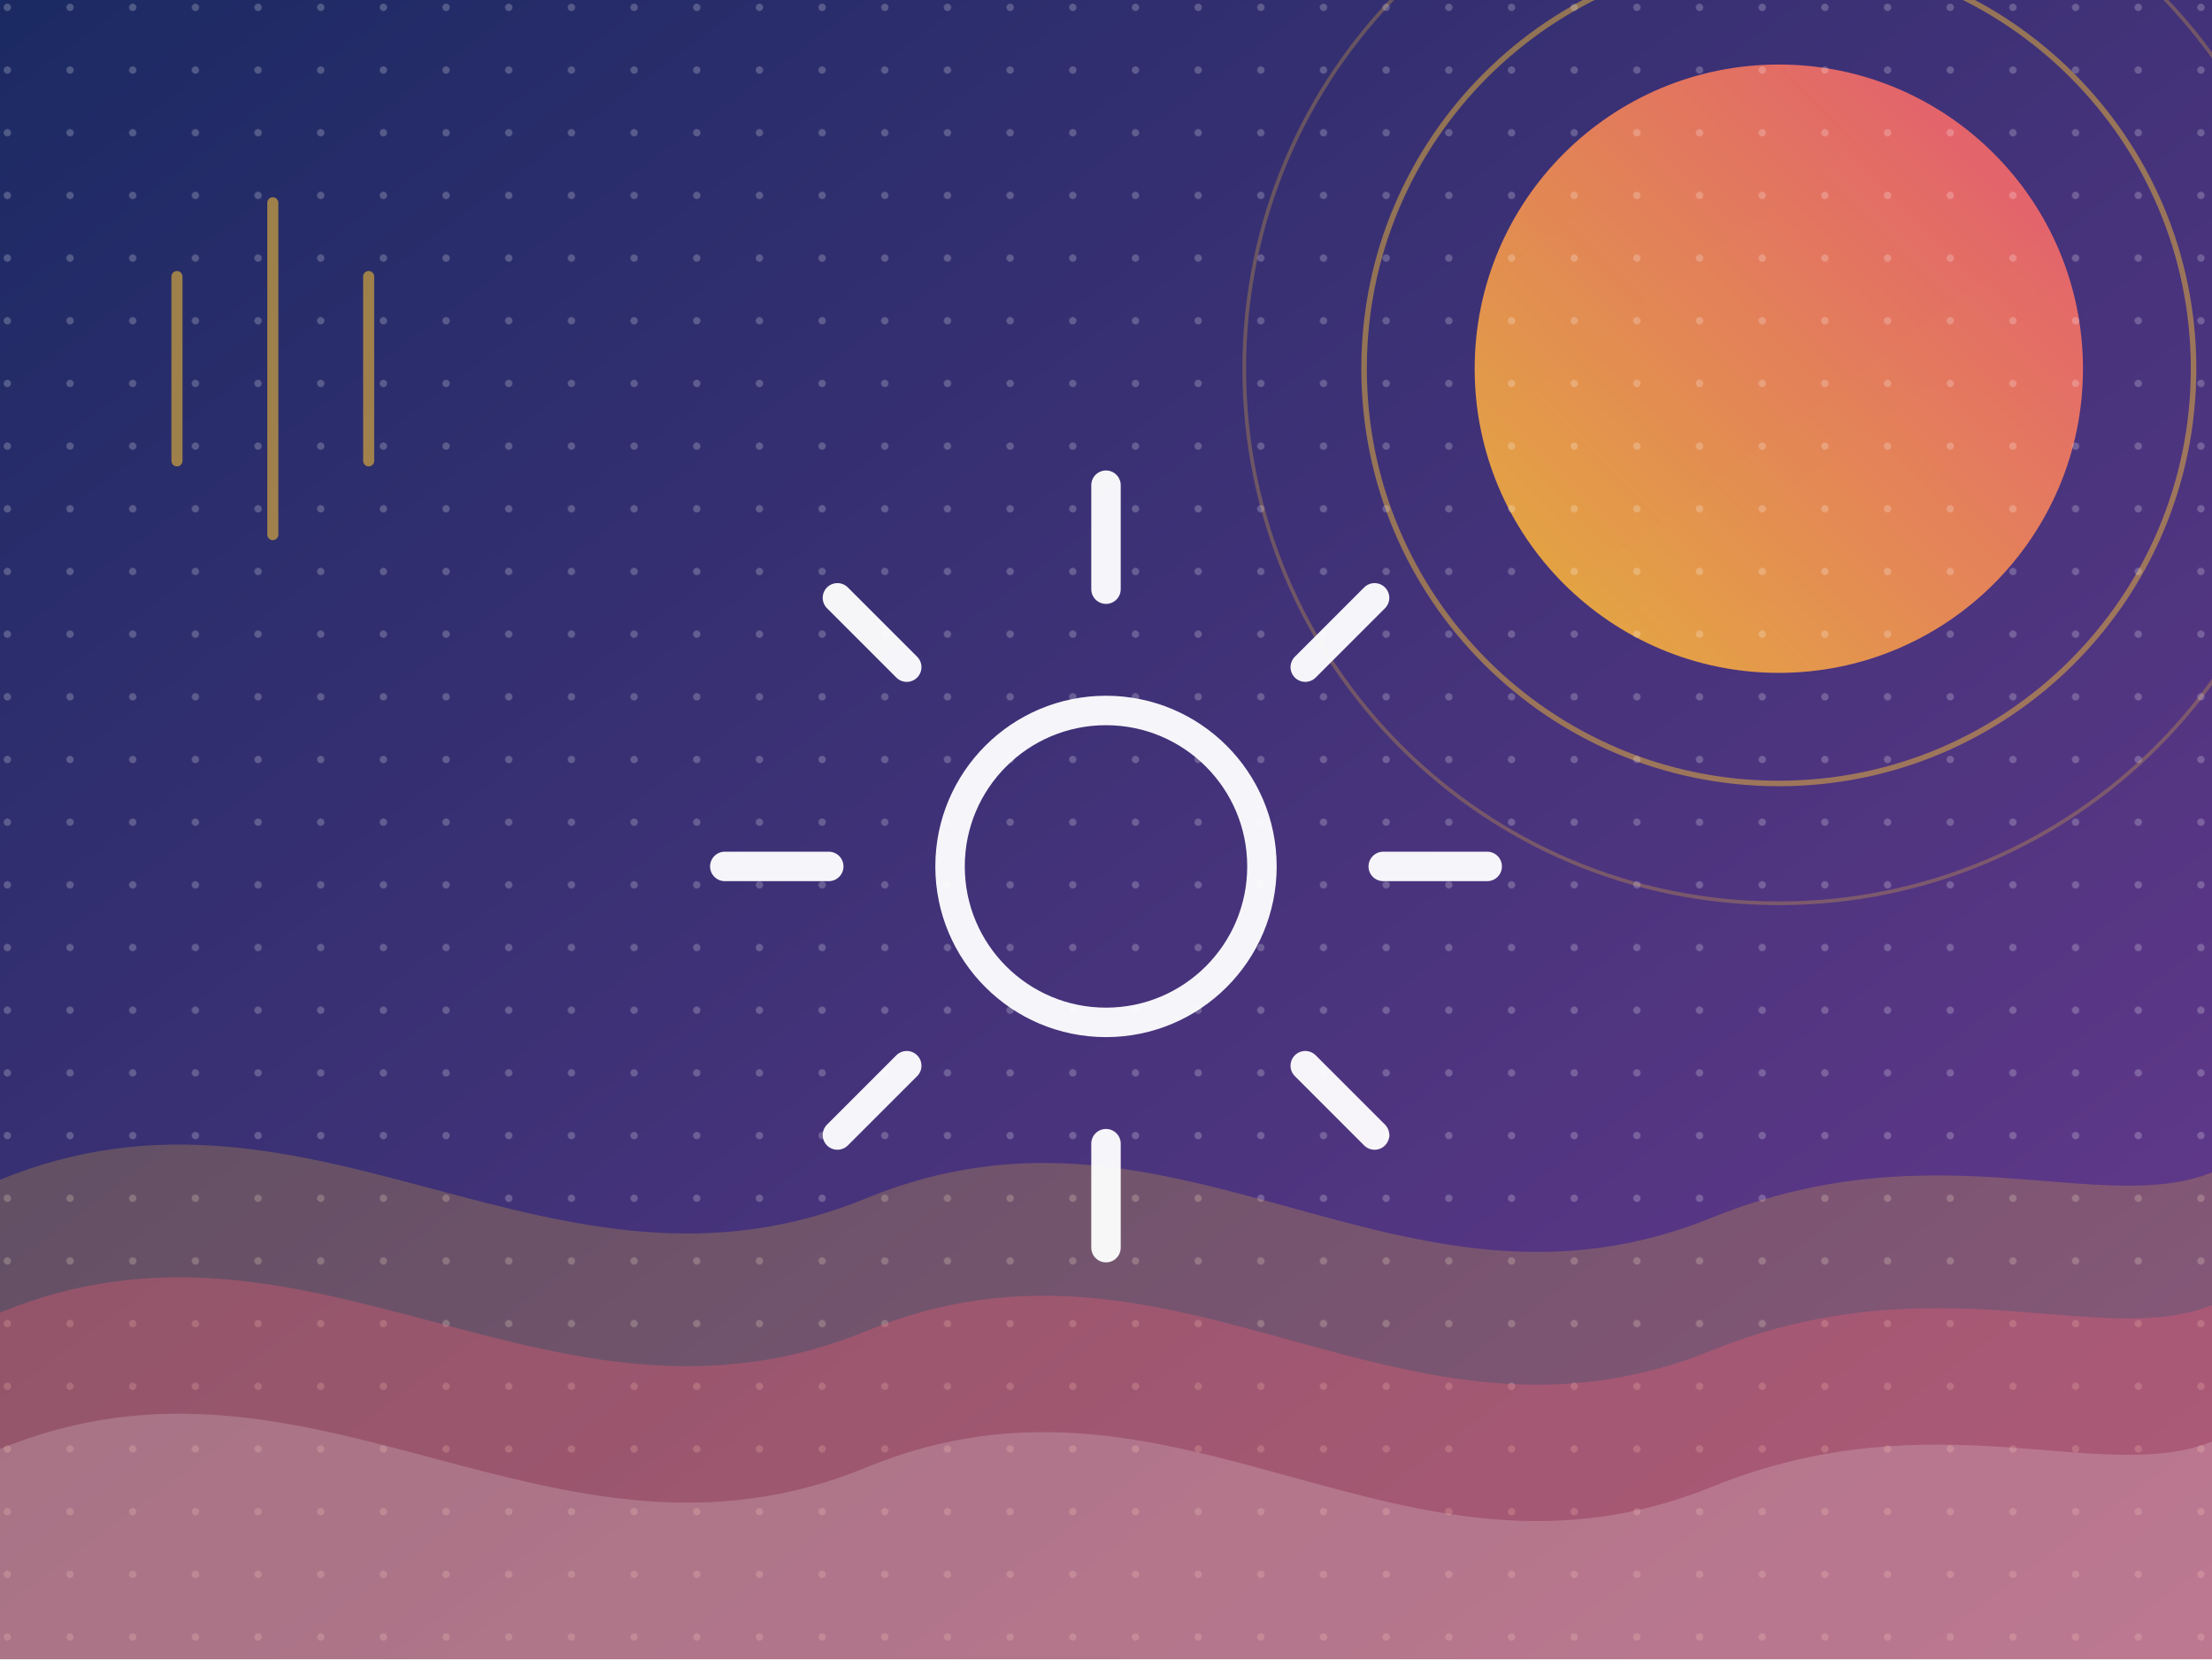
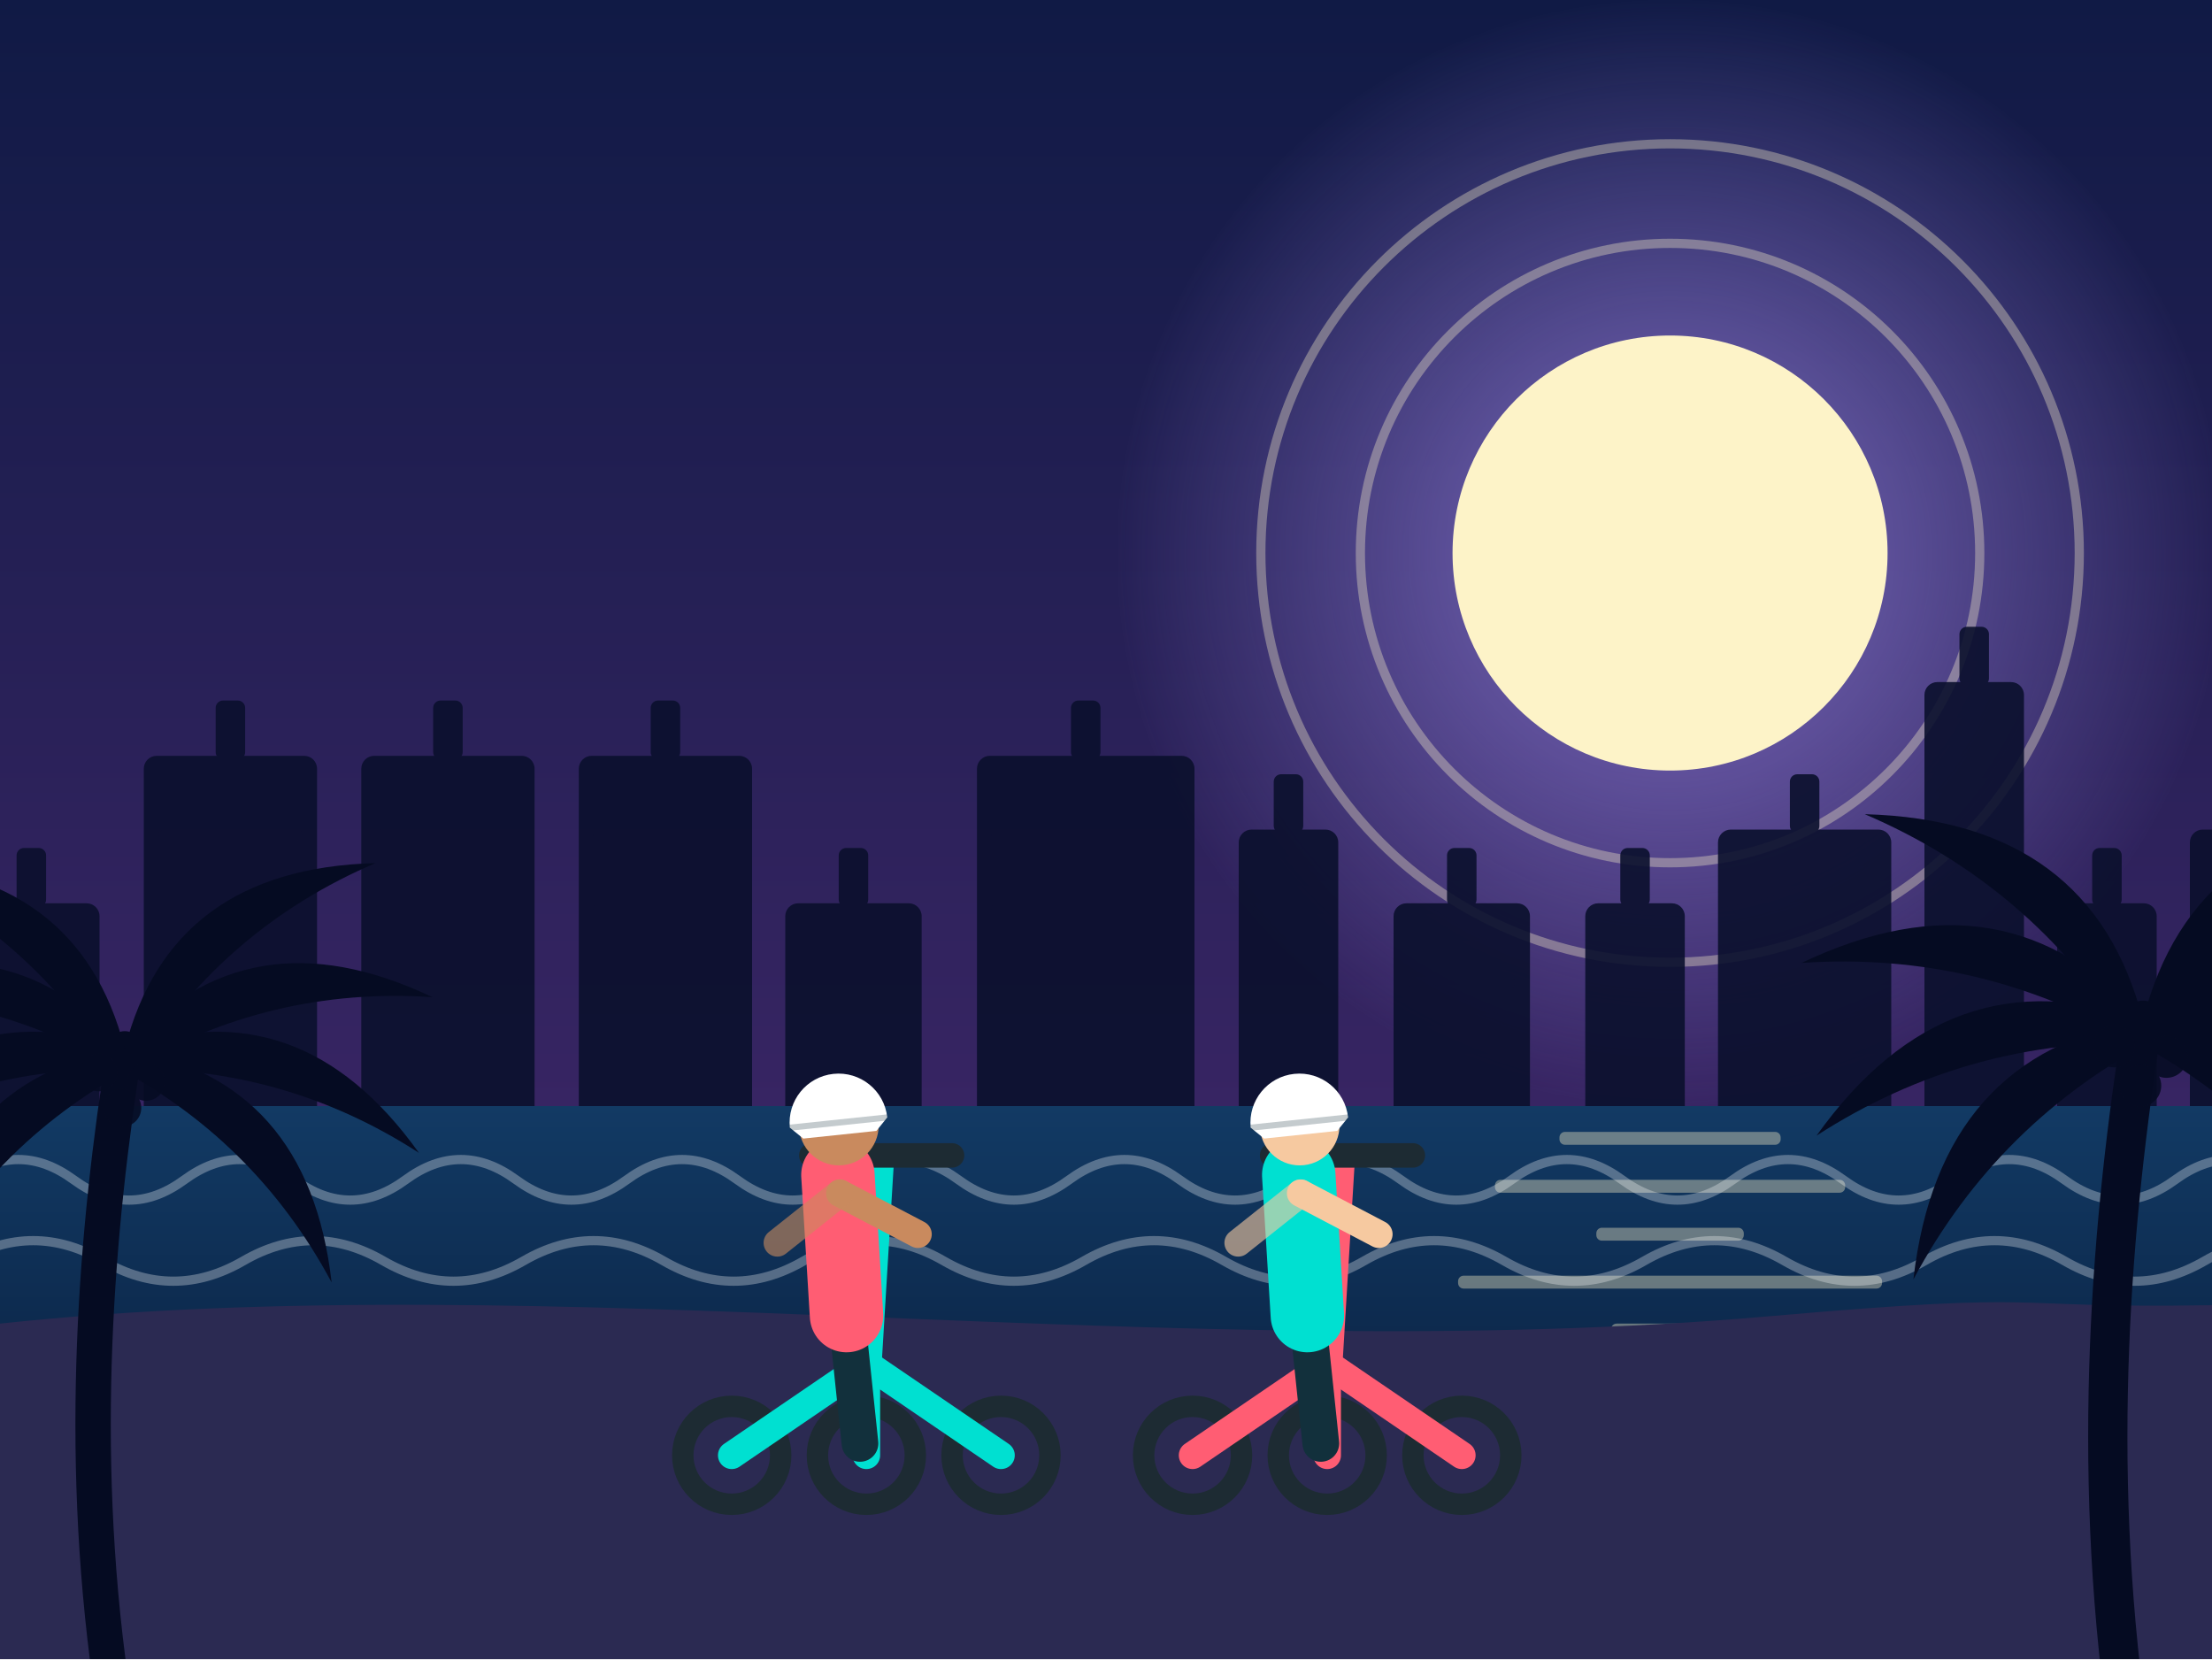
- <svg xmlns="http://www.w3.org/2000/svg" viewBox="0 0 1200 900" width="1200" height="900" role="img" aria-label="tour night">
+ <svg xmlns="http://www.w3.org/2000/svg" viewBox="0 0 1200 900" width="1200" height="900" preserveAspectRatio="xMidYMid slice" role="img" aria-label="A private night chariot tour lit up in South Beach">
  <defs>
-     <linearGradient id="g1" x1="0" y1="0" x2="1" y2="1">
-       <stop offset="0" stop-color="#1b2a63" />
-       <stop offset="1" stop-color="#6a3a8f" />
+     <linearGradient id="sky" x1="0" y1="0" x2="0" y2="1">
+       <stop offset="0" stop-color="#101a45" />
+       <stop offset="1" stop-color="#4b2a72" />
    </linearGradient>
-     <linearGradient id="g2" x1="0" y1="1" x2="1" y2="0">
-       <stop offset="0" stop-color="#ffc531" />
-       <stop offset="1" stop-color="#ff5d73" />
+     <linearGradient id="sea" x1="0" y1="0" x2="0" y2="1">
+       <stop offset="0" stop-color="#123a64" />
+       <stop offset="1" stop-color="#05132e" />
    </linearGradient>
-     <pattern id="dots" width="34" height="34" patternUnits="userSpaceOnUse">
-       <circle cx="4" cy="4" r="2" fill="#ffffff" opacity=".22" />
-     </pattern>
+     <radialGradient id="glow" cx=".5" cy=".5" r=".5">
+       <stop offset="0" stop-color="#8f7bd6" stop-opacity=".85" />
+       <stop offset="1" stop-color="#8f7bd6" stop-opacity="0" />
+     </radialGradient>
  </defs>
-   <rect width="1200" height="900" fill="url(#g1)" />
-   <circle cx="965" cy="200" r="165" fill="url(#g2)" opacity=".85" />
-   <circle cx="965" cy="200" r="225" fill="none" stroke="#ffc531" stroke-width="3" opacity=".45" />
-   <circle cx="965" cy="200" r="290" fill="none" stroke="#ffc531" stroke-width="2" opacity=".25" />
-   <rect width="1200" height="900" fill="url(#dots)" />
-   <path d="M0 640 C170 570 300 720 470 650 C640 580 760 730 930 660 C1050 612 1140 660 1200 636 L1200 900 L0 900 Z" fill="#ffc531" opacity=".22" />
-   <path d="M0 712 C170 642 300 792 470 722 C640 652 760 802 930 732 C1050 684 1140 732 1200 708 L1200 900 L0 900 Z" fill="#ff5d73" opacity=".3" />
-   <path d="M0 786 C170 716 300 866 470 796 C640 726 760 876 930 806 C1050 758 1140 806 1200 782 L1200 900 L0 900 Z" fill="#ffffff" opacity=".18" />
-   <g transform="translate(365 235) scale(4.7)" fill="none" stroke="#ffffff" stroke-width="3.4" stroke-linecap="round" stroke-linejoin="round" opacity=".95">
-     <path d="M50 50 m-18 0 a18 18 0 1 0 36 0 a18 18 0 1 0 -36 0 M50 18 L50 6 M50 94 L50 82 M18 50 L6 50 M94 50 L82 50 M27 27 L19 19 M81 81 L73 73 M27 73 L19 81 M81 19 L73 27" />
+   <rect width="1200" height="900" fill="url(#sky)" />
+   <circle cx="906" cy="300" r="300" fill="url(#glow)" />
+   <circle cx="906" cy="300" r="118" fill="#fdf3c8" />
+   <g fill="none" stroke="#fdf3c8" stroke-width="5" opacity=".35">
+     <circle cx="906" cy="300" r="168" />
+     <circle cx="906" cy="300" r="222" />
  </g>
-   <g stroke="#ffc531" stroke-width="6" stroke-linecap="round" opacity=".55">
-     <path d="M96 150 L96 250" />
-     <path d="M148 110 L148 290" />
-     <path d="M200 150 L200 250" />
+   <g fill="#0a0f2c" opacity=".9">
+     <rect x="-20" y="490" width="74" height="122" rx="7" />
+     <rect x="9.0" y="460" width="16" height="32" rx="4" />
+     <rect x="-12" y="530" width="58" height="6" rx="3" opacity=".4" />
+     <rect x="78" y="410" width="94" height="202" rx="7" />
+     <rect x="117.0" y="380" width="16" height="32" rx="4" />
+     <rect x="86" y="450" width="78" height="6" rx="3" opacity=".4" />
+     <rect x="86" y="490" width="78" height="6" rx="3" opacity=".4" />
+     <rect x="86" y="530" width="78" height="6" rx="3" opacity=".4" />
+     <rect x="196" y="410" width="94" height="202" rx="7" />
+     <rect x="235.0" y="380" width="16" height="32" rx="4" />
+     <rect x="204" y="450" width="78" height="6" rx="3" opacity=".4" />
+     <rect x="204" y="490" width="78" height="6" rx="3" opacity=".4" />
+     <rect x="204" y="530" width="78" height="6" rx="3" opacity=".4" />
+     <rect x="314" y="410" width="94" height="202" rx="7" />
+     <rect x="353.0" y="380" width="16" height="32" rx="4" />
+     <rect x="322" y="450" width="78" height="6" rx="3" opacity=".4" />
+     <rect x="322" y="490" width="78" height="6" rx="3" opacity=".4" />
+     <rect x="322" y="530" width="78" height="6" rx="3" opacity=".4" />
+     <rect x="426" y="490" width="74" height="122" rx="7" />
+     <rect x="455.0" y="460" width="16" height="32" rx="4" />
+     <rect x="434" y="530" width="58" height="6" rx="3" opacity=".4" />
+     <rect x="530" y="410" width="118" height="202" rx="7" />
+     <rect x="581.0" y="380" width="16" height="32" rx="4" />
+     <rect x="538" y="450" width="102" height="6" rx="3" opacity=".4" />
+     <rect x="538" y="490" width="102" height="6" rx="3" opacity=".4" />
+     <rect x="538" y="530" width="102" height="6" rx="3" opacity=".4" />
+     <rect x="672" y="450" width="54" height="162" rx="7" />
+     <rect x="691.0" y="420" width="16" height="32" rx="4" />
+     <rect x="680" y="490" width="38" height="6" rx="3" opacity=".4" />
+     <rect x="680" y="530" width="38" height="6" rx="3" opacity=".4" />
+     <rect x="756" y="490" width="74" height="122" rx="7" />
+     <rect x="785.0" y="460" width="16" height="32" rx="4" />
+     <rect x="764" y="530" width="58" height="6" rx="3" opacity=".4" />
+     <rect x="860" y="490" width="54" height="122" rx="7" />
+     <rect x="879.0" y="460" width="16" height="32" rx="4" />
+     <rect x="868" y="530" width="38" height="6" rx="3" opacity=".4" />
+     <rect x="932" y="450" width="94" height="162" rx="7" />
+     <rect x="971.0" y="420" width="16" height="32" rx="4" />
+     <rect x="940" y="490" width="78" height="6" rx="3" opacity=".4" />
+     <rect x="940" y="530" width="78" height="6" rx="3" opacity=".4" />
+     <rect x="1044" y="370" width="54" height="242" rx="7" />
+     <rect x="1063.0" y="340" width="16" height="32" rx="4" />
+     <rect x="1052" y="410" width="38" height="6" rx="3" opacity=".4" />
+     <rect x="1052" y="450" width="38" height="6" rx="3" opacity=".4" />
+     <rect x="1052" y="490" width="38" height="6" rx="3" opacity=".4" />
+     <rect x="1052" y="530" width="38" height="6" rx="3" opacity=".4" />
+     <rect x="1116" y="490" width="54" height="122" rx="7" />
+     <rect x="1135.0" y="460" width="16" height="32" rx="4" />
+     <rect x="1124" y="530" width="38" height="6" rx="3" opacity=".4" />
+     <rect x="1188" y="450" width="74" height="162" rx="7" />
+     <rect x="1217.0" y="420" width="16" height="32" rx="4" />
+     <rect x="1196" y="490" width="58" height="6" rx="3" opacity=".4" />
+     <rect x="1196" y="530" width="58" height="6" rx="3" opacity=".4" />
+   </g>
+   <rect x="0" y="600" width="1200" height="300" fill="url(#sea)" />
+   <g fill="#fdf3c8" opacity=".38">
+     <rect x="846" y="614" width="120" height="7" rx="3" />
+     <rect x="811" y="640" width="190" height="7" rx="3" />
+     <rect x="866" y="666" width="80" height="7" rx="3" />
+     <rect x="791" y="692" width="230" height="7" rx="3" />
+     <rect x="874" y="718" width="64" height="7" rx="3" />
+     <rect x="831" y="744" width="150" height="7" rx="3" />
+   </g>
+   <g fill="none" stroke="#ffffff" stroke-width="5" opacity=".3" stroke-linecap="round">
+     <path d="M-20 640 q 30 -22 60 0 t 60 0 q 30 -22 60 0 t 60 0 q 30 -22 60 0 t 60 0 q 30 -22 60 0 t 60 0 q 30 -22 60 0 t 60 0 q 30 -22 60 0 t 60 0 q 30 -22 60 0 t 60 0 q 30 -22 60 0 t 60 0 q 30 -22 60 0 t 60 0 q 30 -22 60 0 t 60 0 q 30 -22 60 0 t 60 0" />
+     <path d="M-20 684 q 38 -22 76 0 t 76 0 q 38 -22 76 0 t 76 0 q 38 -22 76 0 t 76 0 q 38 -22 76 0 t 76 0 q 38 -22 76 0 t 76 0 q 38 -22 76 0 t 76 0 q 38 -22 76 0 t 76 0 q 38 -22 76 0 t 76 0 q 38 -22 76 0 t 76 0" />
+   </g>
+   <path d="M0 718 C300 686 640 742 960 714 C1120 700 1080 710 1200 708 L1200 900 L0 900 Z" fill="#2b2a52" />
+   <g transform="translate(60 912) scale(1.28)">
+     <path d="M0 0 C-14 -100 -6 -192 6 -268" stroke="#050b22" stroke-width="15" fill="none" stroke-linecap="round" />
+     <g transform="translate(6 -268)">
+       <g fill="#050b22">
+         <path d="M0 0 Q64 -46 132 8 Q66 -12 0 9 Z" transform="rotate(-40)" />
+         <path d="M0 0 Q64 -46 132 8 Q66 -12 0 9 Z" transform="rotate(-13)" />
+         <path d="M0 0 Q64 -46 132 8 Q66 -12 0 9 Z" transform="rotate(16)" />
+         <path d="M0 0 Q64 -46 132 8 Q66 -12 0 9 Z" transform="rotate(45)" />
+         <g transform="scale(-1,1)">
+           <path d="M0 0 Q64 -46 132 8 Q66 -12 0 9 Z" transform="rotate(-40)" />
+           <path d="M0 0 Q64 -46 132 8 Q66 -12 0 9 Z" transform="rotate(-13)" />
+           <path d="M0 0 Q64 -46 132 8 Q66 -12 0 9 Z" transform="rotate(16)" />
+           <path d="M0 0 Q64 -46 132 8 Q66 -12 0 9 Z" transform="rotate(45)" />
+         </g>
+       </g>
+       <g fill="#050b22" opacity=".9">
+         <circle cx="-11" cy="10" r="8" />
+         <circle cx="9" cy="14" r="8" />
+         <circle cx="-1" cy="25" r="8" />
+       </g>
+     </g>
+   </g>
+   <g transform="translate(1154 934) scale(1.42)">
+     <path d="M0 0 C-14 -100 -6 -192 6 -268" stroke="#050b22" stroke-width="15" fill="none" stroke-linecap="round" />
+     <g transform="translate(6 -268)">
+       <g fill="#050b22">
+         <path d="M0 0 Q64 -46 132 8 Q66 -12 0 9 Z" transform="rotate(-40)" />
+         <path d="M0 0 Q64 -46 132 8 Q66 -12 0 9 Z" transform="rotate(-13)" />
+         <path d="M0 0 Q64 -46 132 8 Q66 -12 0 9 Z" transform="rotate(16)" />
+         <path d="M0 0 Q64 -46 132 8 Q66 -12 0 9 Z" transform="rotate(45)" />
+         <g transform="scale(-1,1)">
+           <path d="M0 0 Q64 -46 132 8 Q66 -12 0 9 Z" transform="rotate(-40)" />
+           <path d="M0 0 Q64 -46 132 8 Q66 -12 0 9 Z" transform="rotate(-13)" />
+           <path d="M0 0 Q64 -46 132 8 Q66 -12 0 9 Z" transform="rotate(16)" />
+           <path d="M0 0 Q64 -46 132 8 Q66 -12 0 9 Z" transform="rotate(45)" />
+         </g>
+       </g>
+       <g fill="#050b22" opacity=".9">
+         <circle cx="-11" cy="10" r="8" />
+         <circle cx="9" cy="14" r="8" />
+         <circle cx="-1" cy="25" r="8" />
+       </g>
+     </g>
+   </g>
+   <g transform="translate(470 816) scale(1.66)">
+     <g stroke="#1d2b33" stroke-width="7" fill="none">
+       <circle cx="-44" cy="-16" r="16" />
+       <circle cx="44" cy="-16" r="16" />
+       <circle cx="0" cy="-16" r="16" />
+     </g>
+     <path d="M-44 -16 L0 -46 L44 -16" stroke="#00e0d1" stroke-width="9" fill="none" stroke-linecap="round" stroke-linejoin="round" />
+     <path d="M0 -46 L0 -16" stroke="#00e0d1" stroke-width="9" stroke-linecap="round" />
+     <path d="M0 -46 L4 -112" stroke="#00e0d1" stroke-width="10" stroke-linecap="round" />
+     <path d="M-18 -114 L28 -114" stroke="#1d2b33" stroke-width="8" stroke-linecap="round" />
+   </g>
+   <g transform="translate(470 816) scale(1.66) rotate(-6)">
+     <path d="M0 -20 L0 -64" stroke="#12303c" stroke-width="12" fill="none" stroke-linecap="round" />
+     <path d="M0 -62 L2 -108" stroke="#ff5d73" stroke-width="24" fill="none" stroke-linecap="round" />
+     <path d="M2 -102 L26 -86" stroke="#c98a5e" stroke-width="9" fill="none" stroke-linecap="round" />
+     <path d="M2 -102 L-20 -88" stroke="#c98a5e" stroke-width="9" fill="none" stroke-linecap="round" opacity=".6" />
+     <circle cx="4" cy="-124" r="13" fill="#c98a5e" />
+     <path d="M-12 -125 a16 16 0 0 1 32 0 l-4 4 l-24 0 Z" fill="#ffffff" />
+     <path d="M-12 -125 l32 0" stroke="#12303c" stroke-width="2" opacity=".25" />
+   </g>
+   <g transform="translate(720 816) scale(1.66)">
+     <g stroke="#1d2b33" stroke-width="7" fill="none">
+       <circle cx="-44" cy="-16" r="16" />
+       <circle cx="44" cy="-16" r="16" />
+       <circle cx="0" cy="-16" r="16" />
+     </g>
+     <path d="M-44 -16 L0 -46 L44 -16" stroke="#ff5d73" stroke-width="9" fill="none" stroke-linecap="round" stroke-linejoin="round" />
+     <path d="M0 -46 L0 -16" stroke="#ff5d73" stroke-width="9" stroke-linecap="round" />
+     <path d="M0 -46 L4 -112" stroke="#ff5d73" stroke-width="10" stroke-linecap="round" />
+     <path d="M-18 -114 L28 -114" stroke="#1d2b33" stroke-width="8" stroke-linecap="round" />
+   </g>
+   <g transform="translate(720 816) scale(1.66) rotate(-6)">
+     <path d="M0 -20 L0 -64" stroke="#12303c" stroke-width="12" fill="none" stroke-linecap="round" />
+     <path d="M0 -62 L2 -108" stroke="#00e0d1" stroke-width="24" fill="none" stroke-linecap="round" />
+     <path d="M2 -102 L26 -86" stroke="#f6c9a0" stroke-width="9" fill="none" stroke-linecap="round" />
+     <path d="M2 -102 L-20 -88" stroke="#f6c9a0" stroke-width="9" fill="none" stroke-linecap="round" opacity=".6" />
+     <circle cx="4" cy="-124" r="13" fill="#f6c9a0" />
+     <path d="M-12 -125 a16 16 0 0 1 32 0 l-4 4 l-24 0 Z" fill="#ffffff" />
+     <path d="M-12 -125 l32 0" stroke="#12303c" stroke-width="2" opacity=".25" />
  </g>
</svg>
